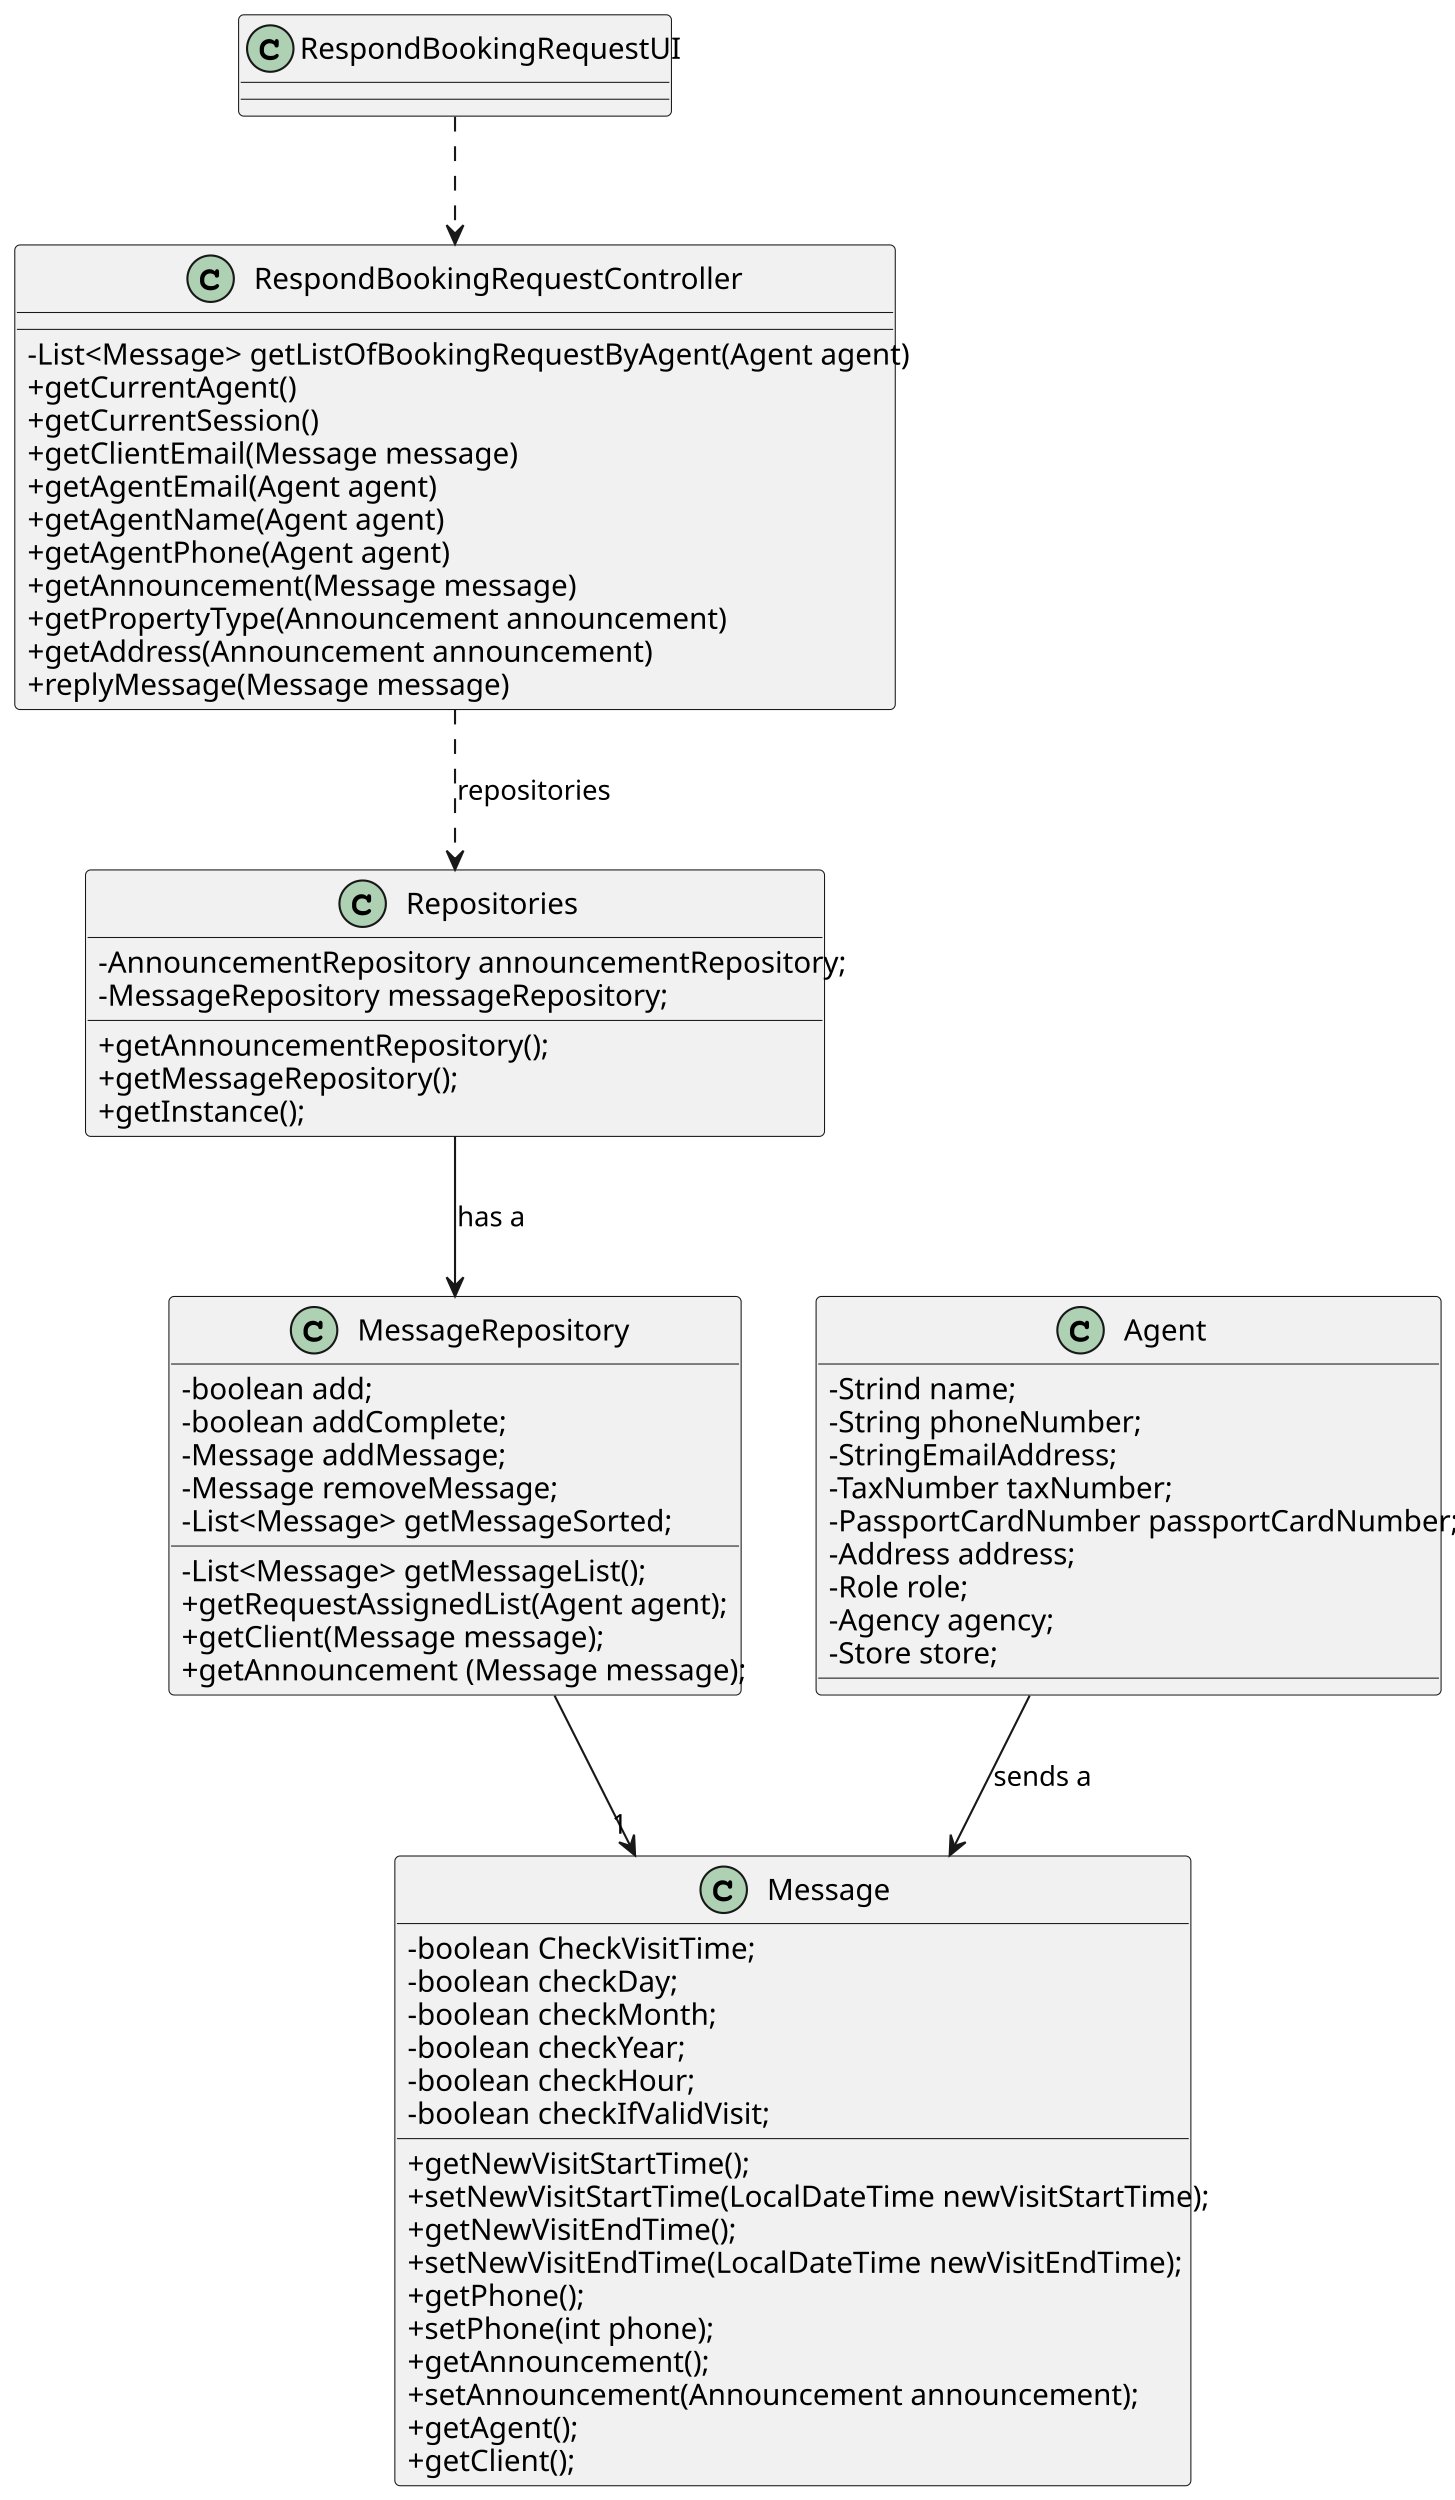
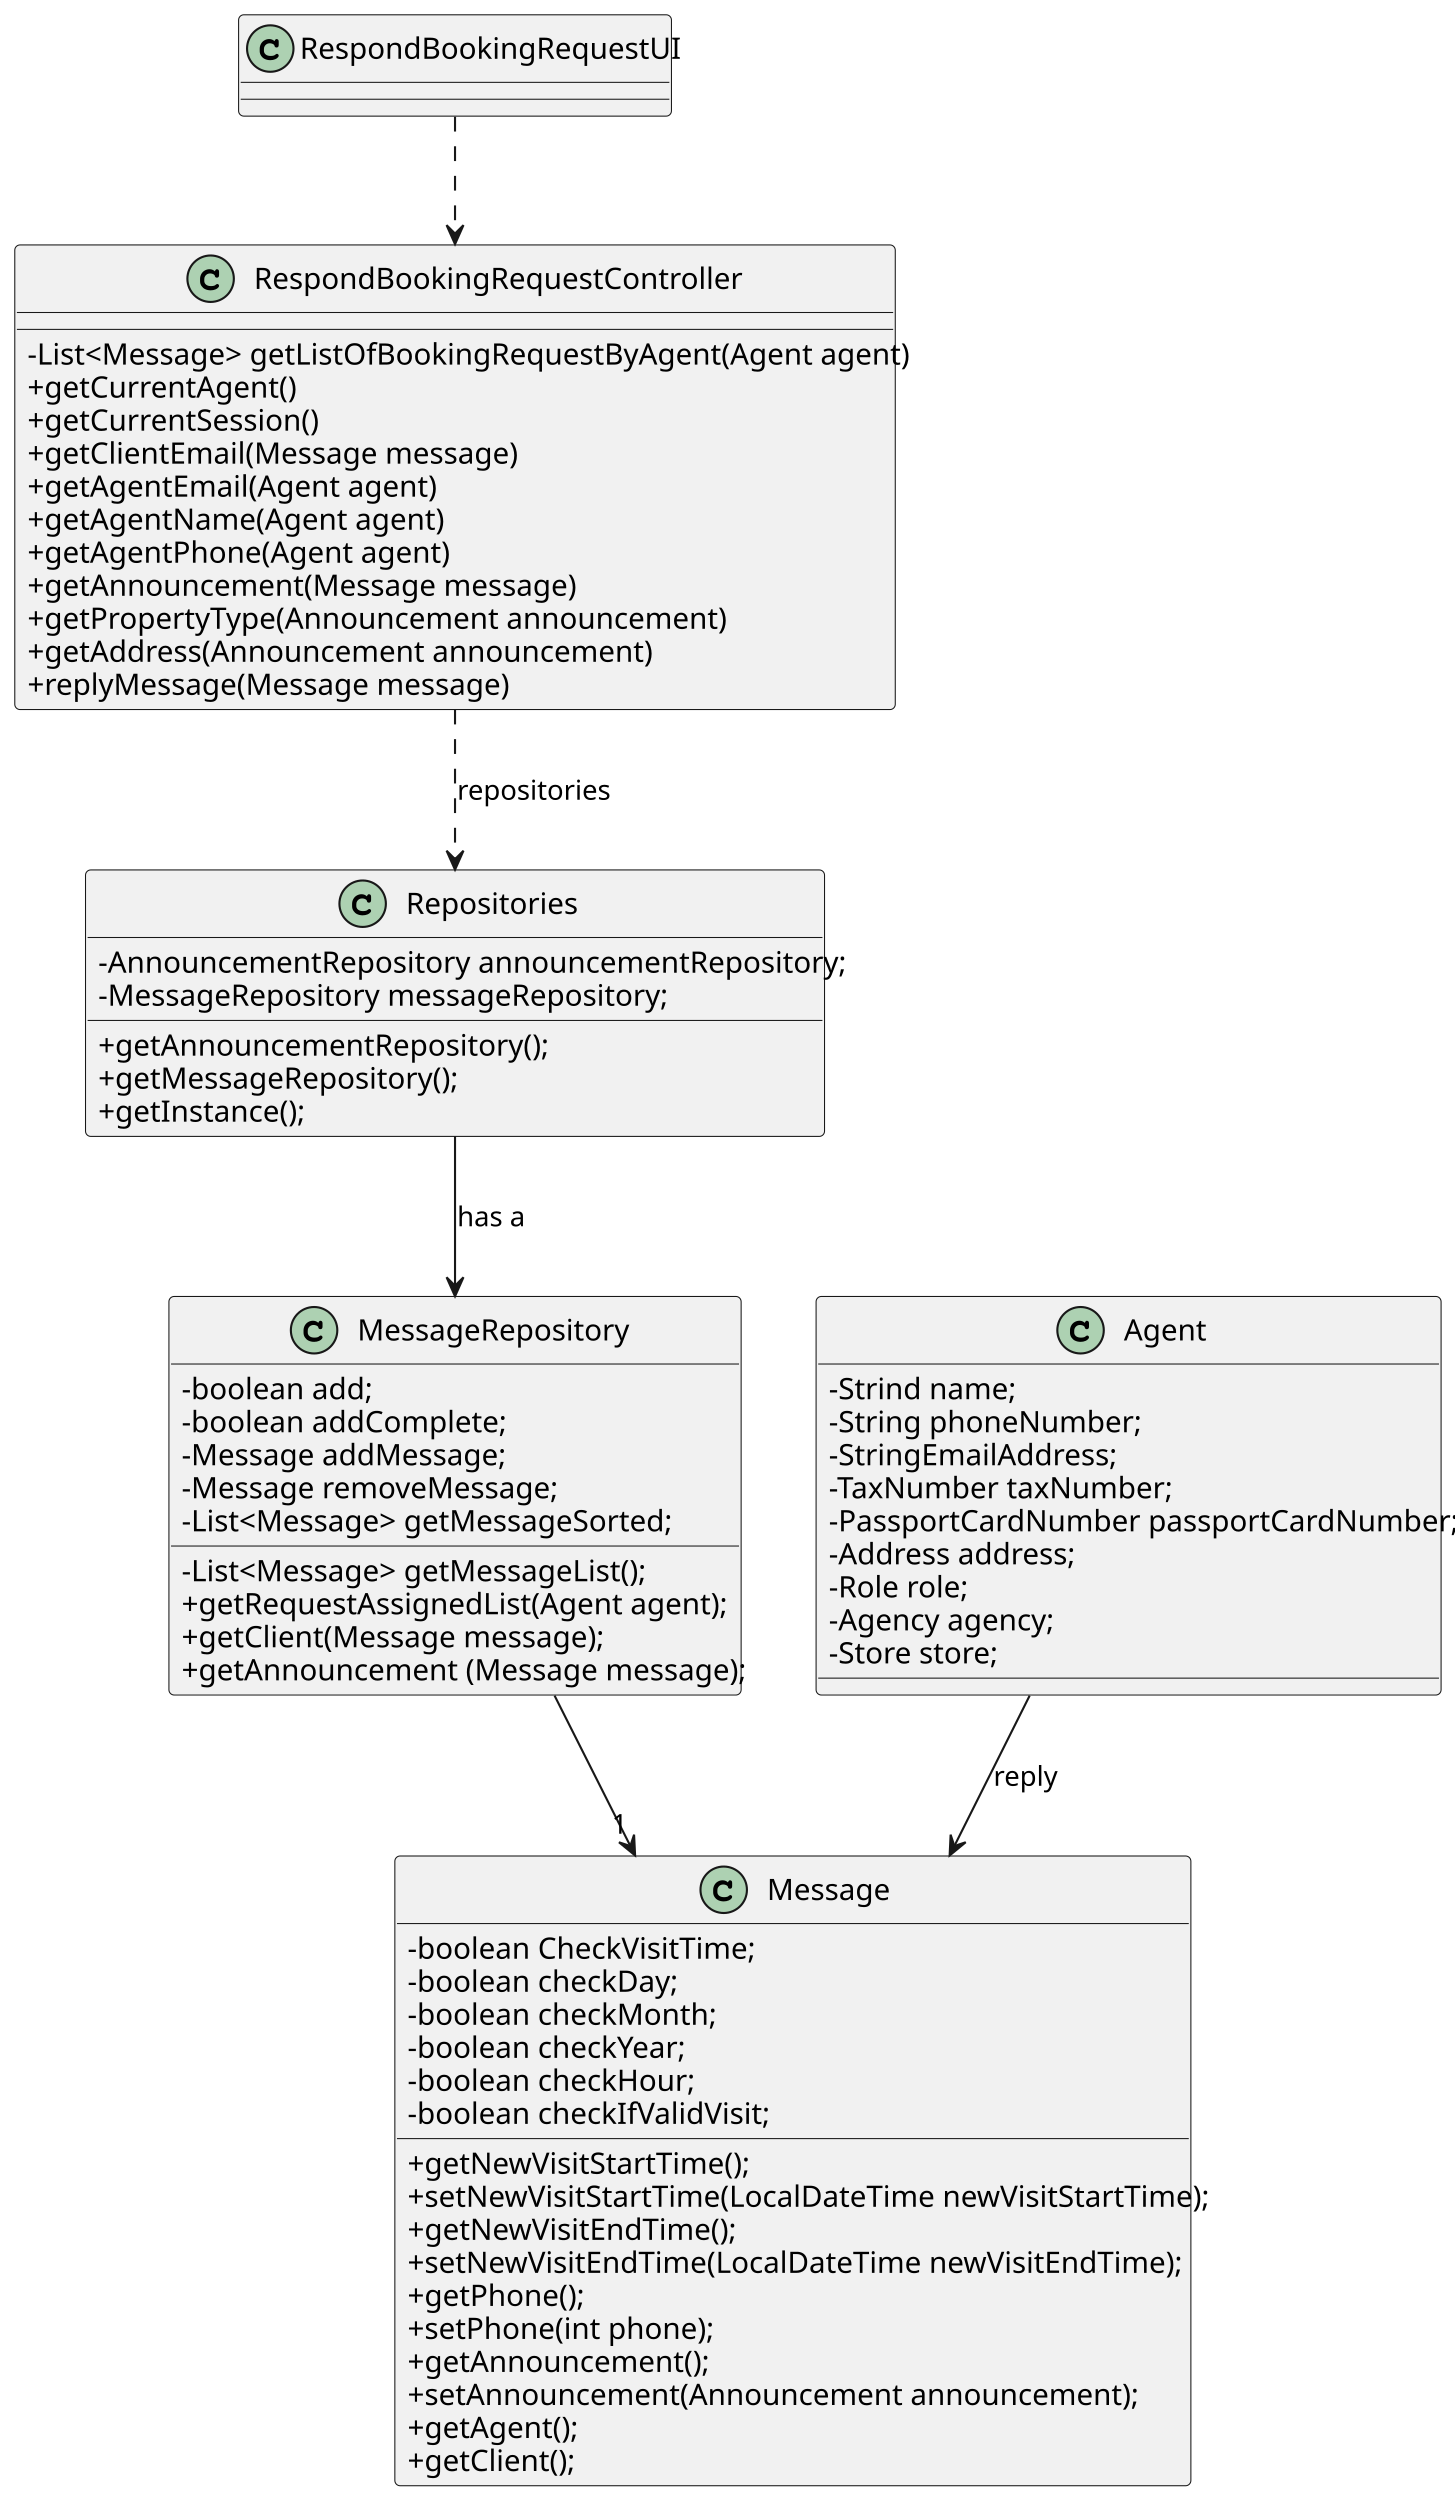
<svg xmlns="http://www.w3.org/2000/svg" contentStyleType="text/css" height="1184px" preserveAspectRatio="none" style="width:689px;height:1184px;background:#FFFFFF;" version="1.1" viewBox="0 0 689 1184" width="689px" zoomAndPan="magnify">
  <defs />
  <g>
    <g id="elem_RespondBookingRequestUI">
      <rect codeLine="11" fill="#F1F1F1" height="48" id="RespondBookingRequestUI" rx="2.5" ry="2.5" style="stroke:#181818;stroke-width:0.5;" width="205" x="113" y="7" />
      <ellipse cx="128" cy="23" fill="#ADD1B2" rx="11" ry="11" style="stroke:#181818;stroke-width:1.0;" />
      <path d="M130,19.5 Q130.203,19 130.438,18.75 Q130.672,18.5 130.938,18.5 Q131.406,18.5 131.703,18.781 Q132,19.062 132,19.719 L132,21.281 Q132,21.938 131.719,22.219 Q131.438,22.5 131,22.5 Q130.609,22.5 130.359,22.328 Q130.109,22.156 130,21.703 Q129.953,21.391 129.781,21.219 Q129.469,20.891 128.906,20.703 Q128.344,20.5 127.781,20.5 Q127.078,20.5 126.484,20.781 Q125.906,21.062 125.453,21.688 Q125,22.312 125,23.172 L125,24.094 Q125,25.125 125.844,25.812 Q126.688,26.5 128.188,26.5 Q129.078,26.5 129.703,26.297 Q130.062,26.188 130.469,25.828 Q130.734,25.625 130.875,25.562 Q131.016,25.5 131.188,25.5 Q131.516,25.5 131.75,25.766 Q132,26.016 132,26.375 Q132,26.719 131.656,27.125 Q131.156,27.719 130.359,28.047 Q129.312,28.5 128.031,28.5 Q126.531,28.5 125.328,27.906 Q124.359,27.438 123.672,26.422 Q123,25.406 123,24.203 L123,23.109 Q123,21.859 123.594,20.766 Q124.203,19.672 125.25,19.094 Q126.312,18.5 127.5,18.5 Q128.219,18.5 128.844,18.75 Q129.469,19 130,19.5 Z " fill="#000000" />
      <text fill="#000000" font-family="sans-serif" font-size="14" lengthAdjust="spacing" textLength="173" x="142" y="27.854">RespondBookingRequestUI</text>
      <line style="stroke:#181818;stroke-width:0.5;" x1="114" x2="317" y1="39" y2="39" />
      <line style="stroke:#181818;stroke-width:0.5;" x1="114" x2="317" y1="47" y2="47" />
    </g>
    <g id="elem_RespondBookingRequestController">
      <rect codeLine="14" fill="#F1F1F1" height="220.047" id="RespondBookingRequestController" rx="2.5" ry="2.5" style="stroke:#181818;stroke-width:0.5;" width="417" x="7" y="116" />
      <ellipse cx="99.75" cy="132" fill="#ADD1B2" rx="11" ry="11" style="stroke:#181818;stroke-width:1.0;" />
      <path d="M101.75,128.5 Q101.953,128 102.188,127.75 Q102.422,127.5 102.688,127.5 Q103.156,127.5 103.453,127.781 Q103.75,128.062 103.75,128.719 L103.75,130.281 Q103.75,130.938 103.469,131.219 Q103.188,131.5 102.75,131.5 Q102.359,131.5 102.109,131.328 Q101.859,131.156 101.75,130.703 Q101.703,130.391 101.531,130.219 Q101.219,129.891 100.656,129.703 Q100.094,129.5 99.531,129.5 Q98.828,129.5 98.234,129.781 Q97.656,130.062 97.203,130.688 Q96.75,131.312 96.75,132.172 L96.75,133.094 Q96.75,134.125 97.594,134.812 Q98.438,135.5 99.938,135.5 Q100.828,135.5 101.453,135.297 Q101.812,135.188 102.219,134.828 Q102.484,134.625 102.625,134.562 Q102.766,134.5 102.938,134.5 Q103.266,134.5 103.5,134.766 Q103.75,135.016 103.75,135.375 Q103.75,135.719 103.406,136.125 Q102.906,136.719 102.109,137.047 Q101.062,137.5 99.781,137.5 Q98.281,137.5 97.078,136.906 Q96.109,136.438 95.422,135.422 Q94.75,134.406 94.75,133.203 L94.75,132.109 Q94.75,130.859 95.344,129.766 Q95.953,128.672 97,128.094 Q98.062,127.5 99.25,127.5 Q99.969,127.5 100.594,127.75 Q101.219,128 101.75,128.5 Z " fill="#000000" />
      <text fill="#000000" font-family="sans-serif" font-size="14" lengthAdjust="spacing" textLength="223" x="120.25" y="136.853">RespondBookingRequestController</text>
      <line style="stroke:#181818;stroke-width:0.5;" x1="8" x2="423" y1="148" y2="148" />
      <line style="stroke:#181818;stroke-width:0.5;" x1="8" x2="423" y1="156" y2="156" />
      <text fill="#000000" font-family="sans-serif" font-size="14" lengthAdjust="spacing" textLength="405" x="13" y="172.674">-List&lt;Message&gt; getListOfBookingRequestByAgent(Agent agent)</text>
      <text fill="#000000" font-family="sans-serif" font-size="14" lengthAdjust="spacing" textLength="123" x="13" y="188.315">+getCurrentAgent()</text>
      <text fill="#000000" font-family="sans-serif" font-size="14" lengthAdjust="spacing" textLength="136" x="13" y="203.955">+getCurrentSession()</text>
      <text fill="#000000" font-family="sans-serif" font-size="14" lengthAdjust="spacing" textLength="226" x="13" y="219.596">+getClientEmail(Message message)</text>
      <text fill="#000000" font-family="sans-serif" font-size="14" lengthAdjust="spacing" textLength="186" x="13" y="235.236">+getAgentEmail(Agent agent)</text>
      <text fill="#000000" font-family="sans-serif" font-size="14" lengthAdjust="spacing" textLength="188" x="13" y="250.877">+getAgentName(Agent agent)</text>
      <text fill="#000000" font-family="sans-serif" font-size="14" lengthAdjust="spacing" textLength="193" x="13" y="266.518">+getAgentPhone(Agent agent)</text>
      <text fill="#000000" font-family="sans-serif" font-size="14" lengthAdjust="spacing" textLength="251" x="13" y="282.158">+getAnnouncement(Message message)</text>
      <text fill="#000000" font-family="sans-serif" font-size="14" lengthAdjust="spacing" textLength="317" x="13" y="297.799">+getPropertyType(Announcement announcement)</text>
      <text fill="#000000" font-family="sans-serif" font-size="14" lengthAdjust="spacing" textLength="283" x="13" y="313.44">+getAddress(Announcement announcement)</text>
      <text fill="#000000" font-family="sans-serif" font-size="14" lengthAdjust="spacing" textLength="224" x="13" y="329.08">+replyMessage(Message message)</text>
    </g>
    <g id="elem_Repositories">
      <rect codeLine="29" fill="#F1F1F1" height="126.203" id="Repositories" rx="2.5" ry="2.5" style="stroke:#181818;stroke-width:0.5;" width="350" x="40.5" y="412" />
      <ellipse cx="171.75" cy="428" fill="#ADD1B2" rx="11" ry="11" style="stroke:#181818;stroke-width:1.0;" />
      <path d="M173.75,424.5 Q173.953,424 174.188,423.75 Q174.422,423.5 174.688,423.5 Q175.156,423.5 175.453,423.781 Q175.75,424.062 175.75,424.719 L175.75,426.281 Q175.75,426.938 175.469,427.219 Q175.188,427.5 174.75,427.5 Q174.359,427.5 174.109,427.328 Q173.859,427.156 173.75,426.703 Q173.703,426.391 173.531,426.219 Q173.219,425.891 172.656,425.703 Q172.094,425.5 171.531,425.5 Q170.828,425.5 170.234,425.781 Q169.656,426.062 169.203,426.688 Q168.75,427.312 168.75,428.172 L168.75,429.094 Q168.75,430.125 169.594,430.812 Q170.438,431.5 171.938,431.5 Q172.828,431.5 173.453,431.297 Q173.812,431.188 174.219,430.828 Q174.484,430.625 174.625,430.562 Q174.766,430.5 174.938,430.5 Q175.266,430.5 175.5,430.766 Q175.75,431.016 175.75,431.375 Q175.75,431.719 175.406,432.125 Q174.906,432.719 174.109,433.047 Q173.062,433.5 171.781,433.5 Q170.281,433.5 169.078,432.906 Q168.109,432.438 167.422,431.422 Q166.75,430.406 166.75,429.203 L166.75,428.109 Q166.75,426.859 167.344,425.766 Q167.953,424.672 169,424.094 Q170.062,423.5 171.25,423.5 Q171.969,423.5 172.594,423.75 Q173.219,424 173.75,424.5 Z " fill="#000000" />
      <text fill="#000000" font-family="sans-serif" font-size="14" lengthAdjust="spacing" textLength="79" x="192.25" y="432.853">Repositories</text>
      <line style="stroke:#181818;stroke-width:0.5;" x1="41.5" x2="389.5" y1="444" y2="444" />
      <text fill="#000000" font-family="sans-serif" font-size="14" lengthAdjust="spacing" textLength="338" x="46.5" y="460.674">-AnnouncementRepository announcementRepository;</text>
      <text fill="#000000" font-family="sans-serif" font-size="14" lengthAdjust="spacing" textLength="263" x="46.5" y="476.315">-MessageRepository messageRepository;</text>
      <line style="stroke:#181818;stroke-width:0.5;" x1="41.5" x2="389.5" y1="483.281" y2="483.281" />
      <text fill="#000000" font-family="sans-serif" font-size="14" lengthAdjust="spacing" textLength="205" x="46.5" y="499.955">+getAnnouncementRepository();</text>
      <text fill="#000000" font-family="sans-serif" font-size="14" lengthAdjust="spacing" textLength="167" x="46.5" y="515.596">+getMessageRepository();</text>
      <text fill="#000000" font-family="sans-serif" font-size="14" lengthAdjust="spacing" textLength="95" x="46.5" y="531.236">+getInstance();</text>
    </g>
    <g id="elem_Message">
      <rect codeLine="37" fill="#F1F1F1" height="298.25" id="Message" rx="2.5" ry="2.5" style="stroke:#181818;stroke-width:0.5;" width="377" x="187" y="879" />
      <ellipse cx="342.75" cy="895" fill="#ADD1B2" rx="11" ry="11" style="stroke:#181818;stroke-width:1.0;" />
      <path d="M344.75,891.5 Q344.953,891 345.188,890.75 Q345.422,890.5 345.688,890.5 Q346.156,890.5 346.453,890.781 Q346.75,891.062 346.75,891.719 L346.75,893.281 Q346.75,893.938 346.469,894.219 Q346.188,894.5 345.75,894.5 Q345.359,894.5 345.109,894.328 Q344.859,894.156 344.75,893.703 Q344.703,893.391 344.531,893.219 Q344.219,892.891 343.656,892.703 Q343.094,892.5 342.531,892.5 Q341.828,892.5 341.234,892.781 Q340.656,893.062 340.203,893.688 Q339.75,894.312 339.75,895.172 L339.75,896.094 Q339.75,897.125 340.594,897.812 Q341.438,898.5 342.938,898.5 Q343.828,898.5 344.453,898.297 Q344.812,898.188 345.219,897.828 Q345.484,897.625 345.625,897.562 Q345.766,897.5 345.938,897.5 Q346.266,897.5 346.5,897.766 Q346.75,898.016 346.75,898.375 Q346.75,898.719 346.406,899.125 Q345.906,899.719 345.109,900.047 Q344.062,900.5 342.781,900.5 Q341.281,900.5 340.078,899.906 Q339.109,899.438 338.422,898.422 Q337.75,897.406 337.75,896.203 L337.75,895.109 Q337.75,893.859 338.344,892.766 Q338.953,891.672 340,891.094 Q341.062,890.5 342.25,890.5 Q342.969,890.5 343.594,890.75 Q344.219,891 344.75,891.5 Z " fill="#000000" />
      <text fill="#000000" font-family="sans-serif" font-size="14" lengthAdjust="spacing" textLength="57" x="363.25" y="899.854">Message</text>
      <line style="stroke:#181818;stroke-width:0.5;" x1="188" x2="563" y1="911" y2="911" />
      <text fill="#000000" font-family="sans-serif" font-size="14" lengthAdjust="spacing" textLength="161" x="193" y="927.674">-boolean CheckVisitTime;</text>
      <text fill="#000000" font-family="sans-serif" font-size="14" lengthAdjust="spacing" textLength="126" x="193" y="943.314">-boolean checkDay;</text>
      <text fill="#000000" font-family="sans-serif" font-size="14" lengthAdjust="spacing" textLength="140" x="193" y="958.955">-boolean checkMonth;</text>
      <text fill="#000000" font-family="sans-serif" font-size="14" lengthAdjust="spacing" textLength="131" x="193" y="974.596">-boolean checkYear;</text>
      <text fill="#000000" font-family="sans-serif" font-size="14" lengthAdjust="spacing" textLength="131" x="193" y="990.236">-boolean checkHour;</text>
      <text fill="#000000" font-family="sans-serif" font-size="14" lengthAdjust="spacing" textLength="165" x="193" y="1005.877">-boolean checkIfValidVisit;</text>
      <line style="stroke:#181818;stroke-width:0.5;" x1="188" x2="563" y1="1012.844" y2="1012.844" />
      <text fill="#000000" font-family="sans-serif" font-size="14" lengthAdjust="spacing" textLength="155" x="193" y="1029.518">+getNewVisitStartTime();</text>
      <text fill="#000000" font-family="sans-serif" font-size="14" lengthAdjust="spacing" textLength="365" x="193" y="1045.158">+setNewVisitStartTime(LocalDateTime newVisitStartTime);</text>
      <text fill="#000000" font-family="sans-serif" font-size="14" lengthAdjust="spacing" textLength="150" x="193" y="1060.799">+getNewVisitEndTime();</text>
      <text fill="#000000" font-family="sans-serif" font-size="14" lengthAdjust="spacing" textLength="355" x="193" y="1076.439">+setNewVisitEndTime(LocalDateTime newVisitEndTime);</text>
      <text fill="#000000" font-family="sans-serif" font-size="14" lengthAdjust="spacing" textLength="83" x="193" y="1092.08">+getPhone();</text>
      <text fill="#000000" font-family="sans-serif" font-size="14" lengthAdjust="spacing" textLength="141" x="193" y="1107.721">+setPhone(int phone);</text>
      <text fill="#000000" font-family="sans-serif" font-size="14" lengthAdjust="spacing" textLength="137" x="193" y="1123.361">+getAnnouncement();</text>
      <text fill="#000000" font-family="sans-serif" font-size="14" lengthAdjust="spacing" textLength="329" x="193" y="1139.002">+setAnnouncement(Announcement announcement);</text>
      <text fill="#000000" font-family="sans-serif" font-size="14" lengthAdjust="spacing" textLength="79" x="193" y="1154.643">+getAgent();</text>
      <text fill="#000000" font-family="sans-serif" font-size="14" lengthAdjust="spacing" textLength="78" x="193" y="1170.283">+getClient();</text>
    </g>
    <g id="elem_MessageRepository">
      <rect codeLine="57" fill="#F1F1F1" height="188.766" id="MessageRepository" rx="2.5" ry="2.5" style="stroke:#181818;stroke-width:0.5;" width="271" x="80" y="614" />
      <ellipse cx="148.75" cy="630" fill="#ADD1B2" rx="11" ry="11" style="stroke:#181818;stroke-width:1.0;" />
      <path d="M150.75,626.5 Q150.953,626 151.188,625.75 Q151.422,625.5 151.688,625.5 Q152.156,625.5 152.453,625.781 Q152.75,626.062 152.75,626.719 L152.75,628.281 Q152.75,628.938 152.469,629.219 Q152.188,629.5 151.75,629.5 Q151.359,629.5 151.109,629.328 Q150.859,629.156 150.75,628.703 Q150.703,628.391 150.531,628.219 Q150.219,627.891 149.656,627.703 Q149.094,627.5 148.531,627.5 Q147.828,627.5 147.234,627.781 Q146.656,628.062 146.203,628.688 Q145.75,629.312 145.75,630.172 L145.75,631.094 Q145.75,632.125 146.594,632.812 Q147.438,633.5 148.938,633.5 Q149.828,633.5 150.453,633.297 Q150.812,633.188 151.219,632.828 Q151.484,632.625 151.625,632.562 Q151.766,632.5 151.938,632.5 Q152.266,632.5 152.5,632.766 Q152.75,633.016 152.75,633.375 Q152.75,633.719 152.406,634.125 Q151.906,634.719 151.109,635.047 Q150.062,635.5 148.781,635.5 Q147.281,635.5 146.078,634.906 Q145.109,634.438 144.422,633.422 Q143.75,632.406 143.75,631.203 L143.75,630.109 Q143.75,628.859 144.344,627.766 Q144.953,626.672 146,626.094 Q147.062,625.5 148.25,625.5 Q148.969,625.5 149.594,625.75 Q150.219,626 150.75,626.5 Z " fill="#000000" />
      <text fill="#000000" font-family="sans-serif" font-size="14" lengthAdjust="spacing" textLength="125" x="169.25" y="634.854">MessageRepository</text>
      <line style="stroke:#181818;stroke-width:0.5;" x1="81" x2="350" y1="646" y2="646" />
      <text fill="#000000" font-family="sans-serif" font-size="14" lengthAdjust="spacing" textLength="88" x="86" y="662.674">-boolean add;</text>
      <text fill="#000000" font-family="sans-serif" font-size="14" lengthAdjust="spacing" textLength="148" x="86" y="678.314">-boolean addComplete;</text>
      <text fill="#000000" font-family="sans-serif" font-size="14" lengthAdjust="spacing" textLength="151" x="86" y="693.955">-Message addMessage;</text>
      <text fill="#000000" font-family="sans-serif" font-size="14" lengthAdjust="spacing" textLength="174" x="86" y="709.596">-Message removeMessage;</text>
      <text fill="#000000" font-family="sans-serif" font-size="14" lengthAdjust="spacing" textLength="227" x="86" y="725.236">-List&lt;Message&gt; getMessageSorted;</text>
      <line style="stroke:#181818;stroke-width:0.5;" x1="81" x2="350" y1="732.203" y2="732.203" />
      <text fill="#000000" font-family="sans-serif" font-size="14" lengthAdjust="spacing" textLength="217" x="86" y="748.877">-List&lt;Message&gt; getMessageList();</text>
      <text fill="#000000" font-family="sans-serif" font-size="14" lengthAdjust="spacing" textLength="252" x="86" y="764.518">+getRequestAssignedList(Agent agent);</text>
      <text fill="#000000" font-family="sans-serif" font-size="14" lengthAdjust="spacing" textLength="196" x="86" y="780.158">+getClient(Message message);</text>
      <text fill="#000000" font-family="sans-serif" font-size="14" lengthAdjust="spacing" textLength="259" x="86" y="795.799">+getAnnouncement (Message message);</text>
    </g>
    <g id="elem_Agent">
      <rect codeLine="69" fill="#F1F1F1" height="188.766" id="Agent" rx="2.5" ry="2.5" style="stroke:#181818;stroke-width:0.5;" width="296" x="386.5" y="614" />
      <ellipse cx="511.75" cy="630" fill="#ADD1B2" rx="11" ry="11" style="stroke:#181818;stroke-width:1.0;" />
      <path d="M513.75,626.5 Q513.953,626 514.188,625.75 Q514.422,625.5 514.688,625.5 Q515.156,625.5 515.453,625.781 Q515.75,626.062 515.75,626.719 L515.75,628.281 Q515.75,628.938 515.469,629.219 Q515.188,629.5 514.75,629.5 Q514.359,629.5 514.109,629.328 Q513.859,629.156 513.75,628.703 Q513.703,628.391 513.531,628.219 Q513.219,627.891 512.656,627.703 Q512.094,627.5 511.531,627.5 Q510.828,627.5 510.234,627.781 Q509.656,628.062 509.203,628.688 Q508.75,629.312 508.75,630.172 L508.75,631.094 Q508.75,632.125 509.594,632.812 Q510.438,633.5 511.938,633.5 Q512.828,633.5 513.453,633.297 Q513.812,633.188 514.219,632.828 Q514.484,632.625 514.625,632.562 Q514.766,632.5 514.938,632.5 Q515.266,632.5 515.5,632.766 Q515.75,633.016 515.75,633.375 Q515.75,633.719 515.406,634.125 Q514.906,634.719 514.109,635.047 Q513.062,635.5 511.781,635.5 Q510.281,635.5 509.078,634.906 Q508.109,634.438 507.422,633.422 Q506.75,632.406 506.75,631.203 L506.75,630.109 Q506.75,628.859 507.344,627.766 Q507.953,626.672 509,626.094 Q510.062,625.5 511.25,625.5 Q511.969,625.5 512.594,625.75 Q513.219,626 513.75,626.5 Z " fill="#000000" />
      <text fill="#000000" font-family="sans-serif" font-size="14" lengthAdjust="spacing" textLength="37" x="532.25" y="634.854">Agent</text>
      <line style="stroke:#181818;stroke-width:0.5;" x1="387.5" x2="681.5" y1="646" y2="646" />
      <text fill="#000000" font-family="sans-serif" font-size="14" lengthAdjust="spacing" textLength="85" x="392.5" y="662.674">-Strind name;</text>
      <text fill="#000000" font-family="sans-serif" font-size="14" lengthAdjust="spacing" textLength="139" x="392.5" y="678.314">-String phoneNumber;</text>
      <text fill="#000000" font-family="sans-serif" font-size="14" lengthAdjust="spacing" textLength="132" x="392.5" y="693.955">-StringEmailAddress;</text>
      <text fill="#000000" font-family="sans-serif" font-size="14" lengthAdjust="spacing" textLength="152" x="392.5" y="709.596">-TaxNumber taxNumber;</text>
      <text fill="#000000" font-family="sans-serif" font-size="14" lengthAdjust="spacing" textLength="284" x="392.5" y="725.236">-PassportCardNumber passportCardNumber;</text>
      <text fill="#000000" font-family="sans-serif" font-size="14" lengthAdjust="spacing" textLength="116" x="392.5" y="740.877">-Address address;</text>
      <text fill="#000000" font-family="sans-serif" font-size="14" lengthAdjust="spacing" textLength="66" x="392.5" y="756.518">-Role role;</text>
      <text fill="#000000" font-family="sans-serif" font-size="14" lengthAdjust="spacing" textLength="106" x="392.5" y="772.158">-Agency agency;</text>
      <text fill="#000000" font-family="sans-serif" font-size="14" lengthAdjust="spacing" textLength="79" x="392.5" y="787.799">-Store store;</text>
      <line style="stroke:#181818;stroke-width:0.5;" x1="387.5" x2="681.5" y1="794.766" y2="794.766" />
    </g>
    <g id="link_RespondBookingRequestUI_RespondBookingRequestController">
      <path codeLine="83" d="M215.5,55.28 C215.5,69.76 215.5,89.57 215.5,110.56 " fill="none" id="RespondBookingRequestUI-to-RespondBookingRequestController" style="stroke:#181818;stroke-width:1.0;stroke-dasharray:7.0,7.0;" />
      <polygon fill="#181818" points="215.5,115.63,219.5,106.63,215.5,110.63,211.5,106.63,215.5,115.63" style="stroke:#181818;stroke-width:1.0;" />
    </g>
    <g id="link_RespondBookingRequestController_Repositories">
      <path codeLine="84" d="M215.5,336.06 C215.5,360.1 215.5,384.89 215.5,406.71 " fill="none" id="RespondBookingRequestController-to-Repositories" style="stroke:#181818;stroke-width:1.0;stroke-dasharray:7.0,7.0;" />
      <polygon fill="#181818" points="215.5,411.9,219.5,402.9,215.5,406.9,211.5,402.9,215.5,411.9" style="stroke:#181818;stroke-width:1.0;" />
      <text fill="#000000" font-family="sans-serif" font-size="13" lengthAdjust="spacing" textLength="67" x="216.5" y="378.769">repositories</text>
    </g>
    <g id="link_Repositories_MessageRepository">
      <path codeLine="85" d="M215.5,538.04 C215.5,559.79 215.5,584.8 215.5,608.81 " fill="none" id="Repositories-to-MessageRepository" style="stroke:#181818;stroke-width:1.0;" />
      <polygon fill="#181818" points="215.5,613.92,219.5,604.92,215.5,608.92,211.5,604.92,215.5,613.92" style="stroke:#181818;stroke-width:1.0;" />
      <text fill="#000000" font-family="sans-serif" font-size="13" lengthAdjust="spacing" textLength="32" x="216.5" y="580.769">has a</text>
    </g>
    <g id="link_Agent_Message">
      <path codeLine="87" d="M487.65,803.04 C476.44,825.43 464.18,849.91 452.02,874.2 " fill="none" id="Agent-to-Message" style="stroke:#181818;stroke-width:1.0;" />
      <polygon fill="#181818" points="449.75,878.74,457.361,872.489,451.992,874.271,450.21,868.902,449.75,878.74" style="stroke:#181818;stroke-width:1.0;" />
-       <text fill="#000000" font-family="sans-serif" font-size="13" lengthAdjust="spacing" textLength="46" x="470.5" y="845.769">sends a</text>
+       <text fill="#000000" font-family="sans-serif" font-size="13" lengthAdjust="spacing" textLength="28" x="470.5" y="845.769">reply</text>
    </g>
    <g id="link_MessageRepository_Message">
      <path codeLine="88" d="M262.64,803.04 C273.92,825.43 286.26,849.91 298.5,874.2 " fill="none" id="MessageRepository-to-Message" style="stroke:#181818;stroke-width:1.0;" />
      <polygon fill="#181818" points="300.78,878.74,300.295,868.903,298.527,874.277,293.154,872.508,300.78,878.74" style="stroke:#181818;stroke-width:1.0;" />
      <text fill="#000000" font-family="sans-serif" font-size="13" lengthAdjust="spacing" textLength="7" x="289.747" y="868.458">1</text>
    </g>
  </g>
</svg>
